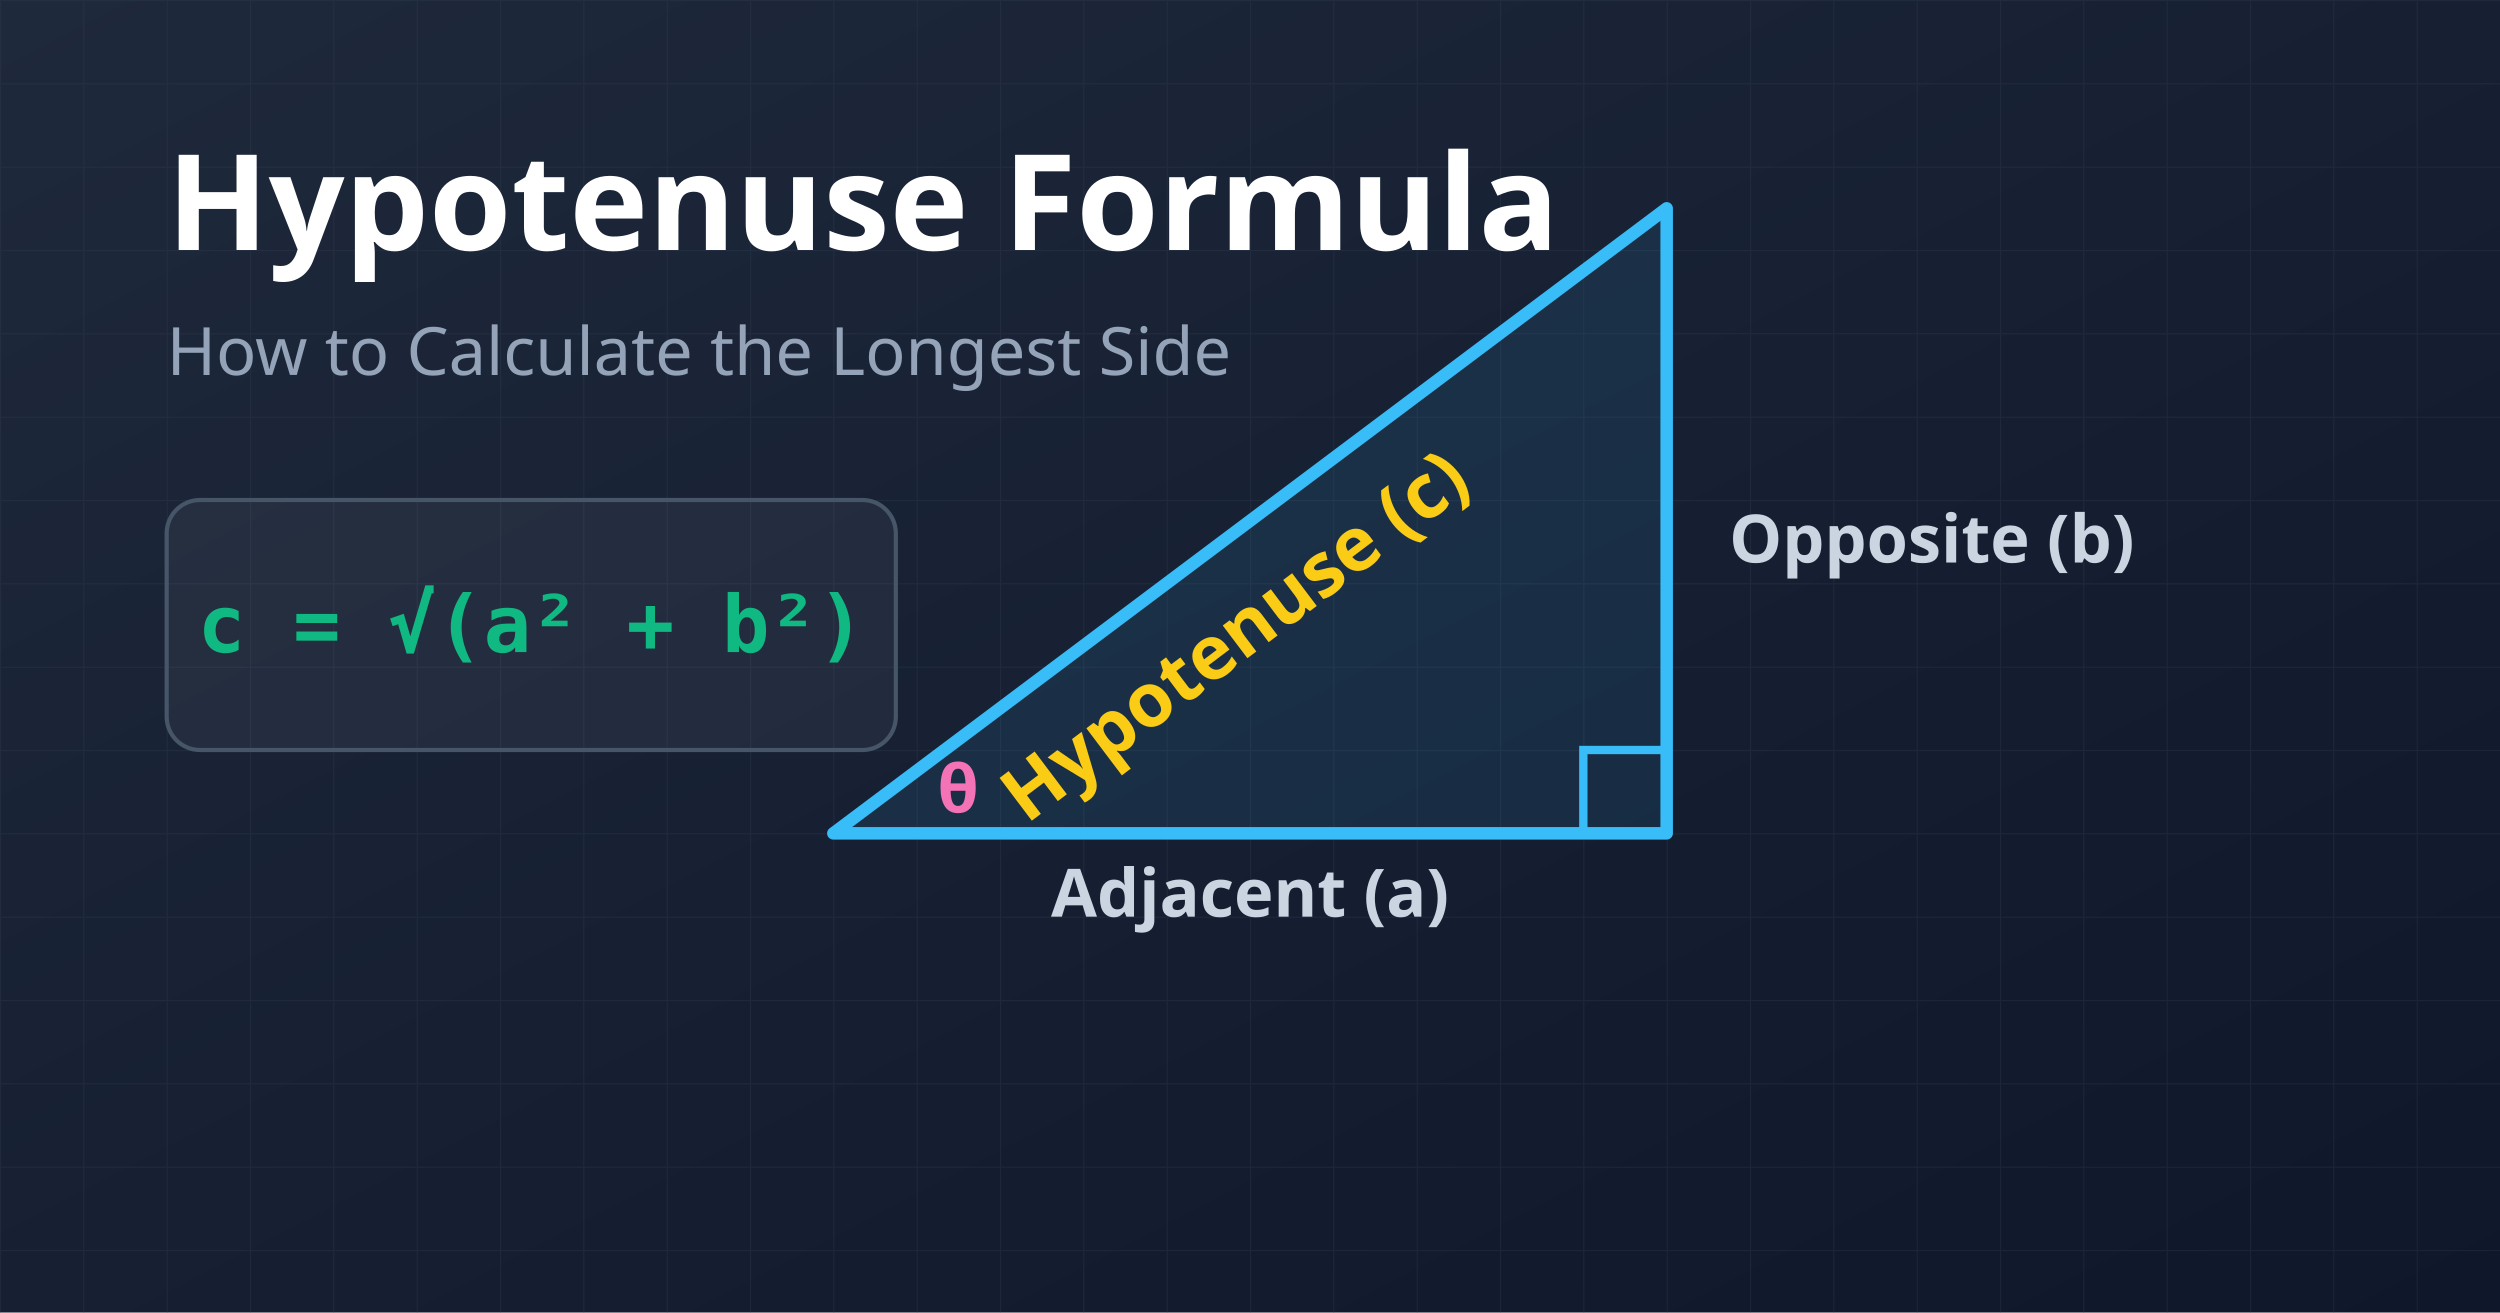
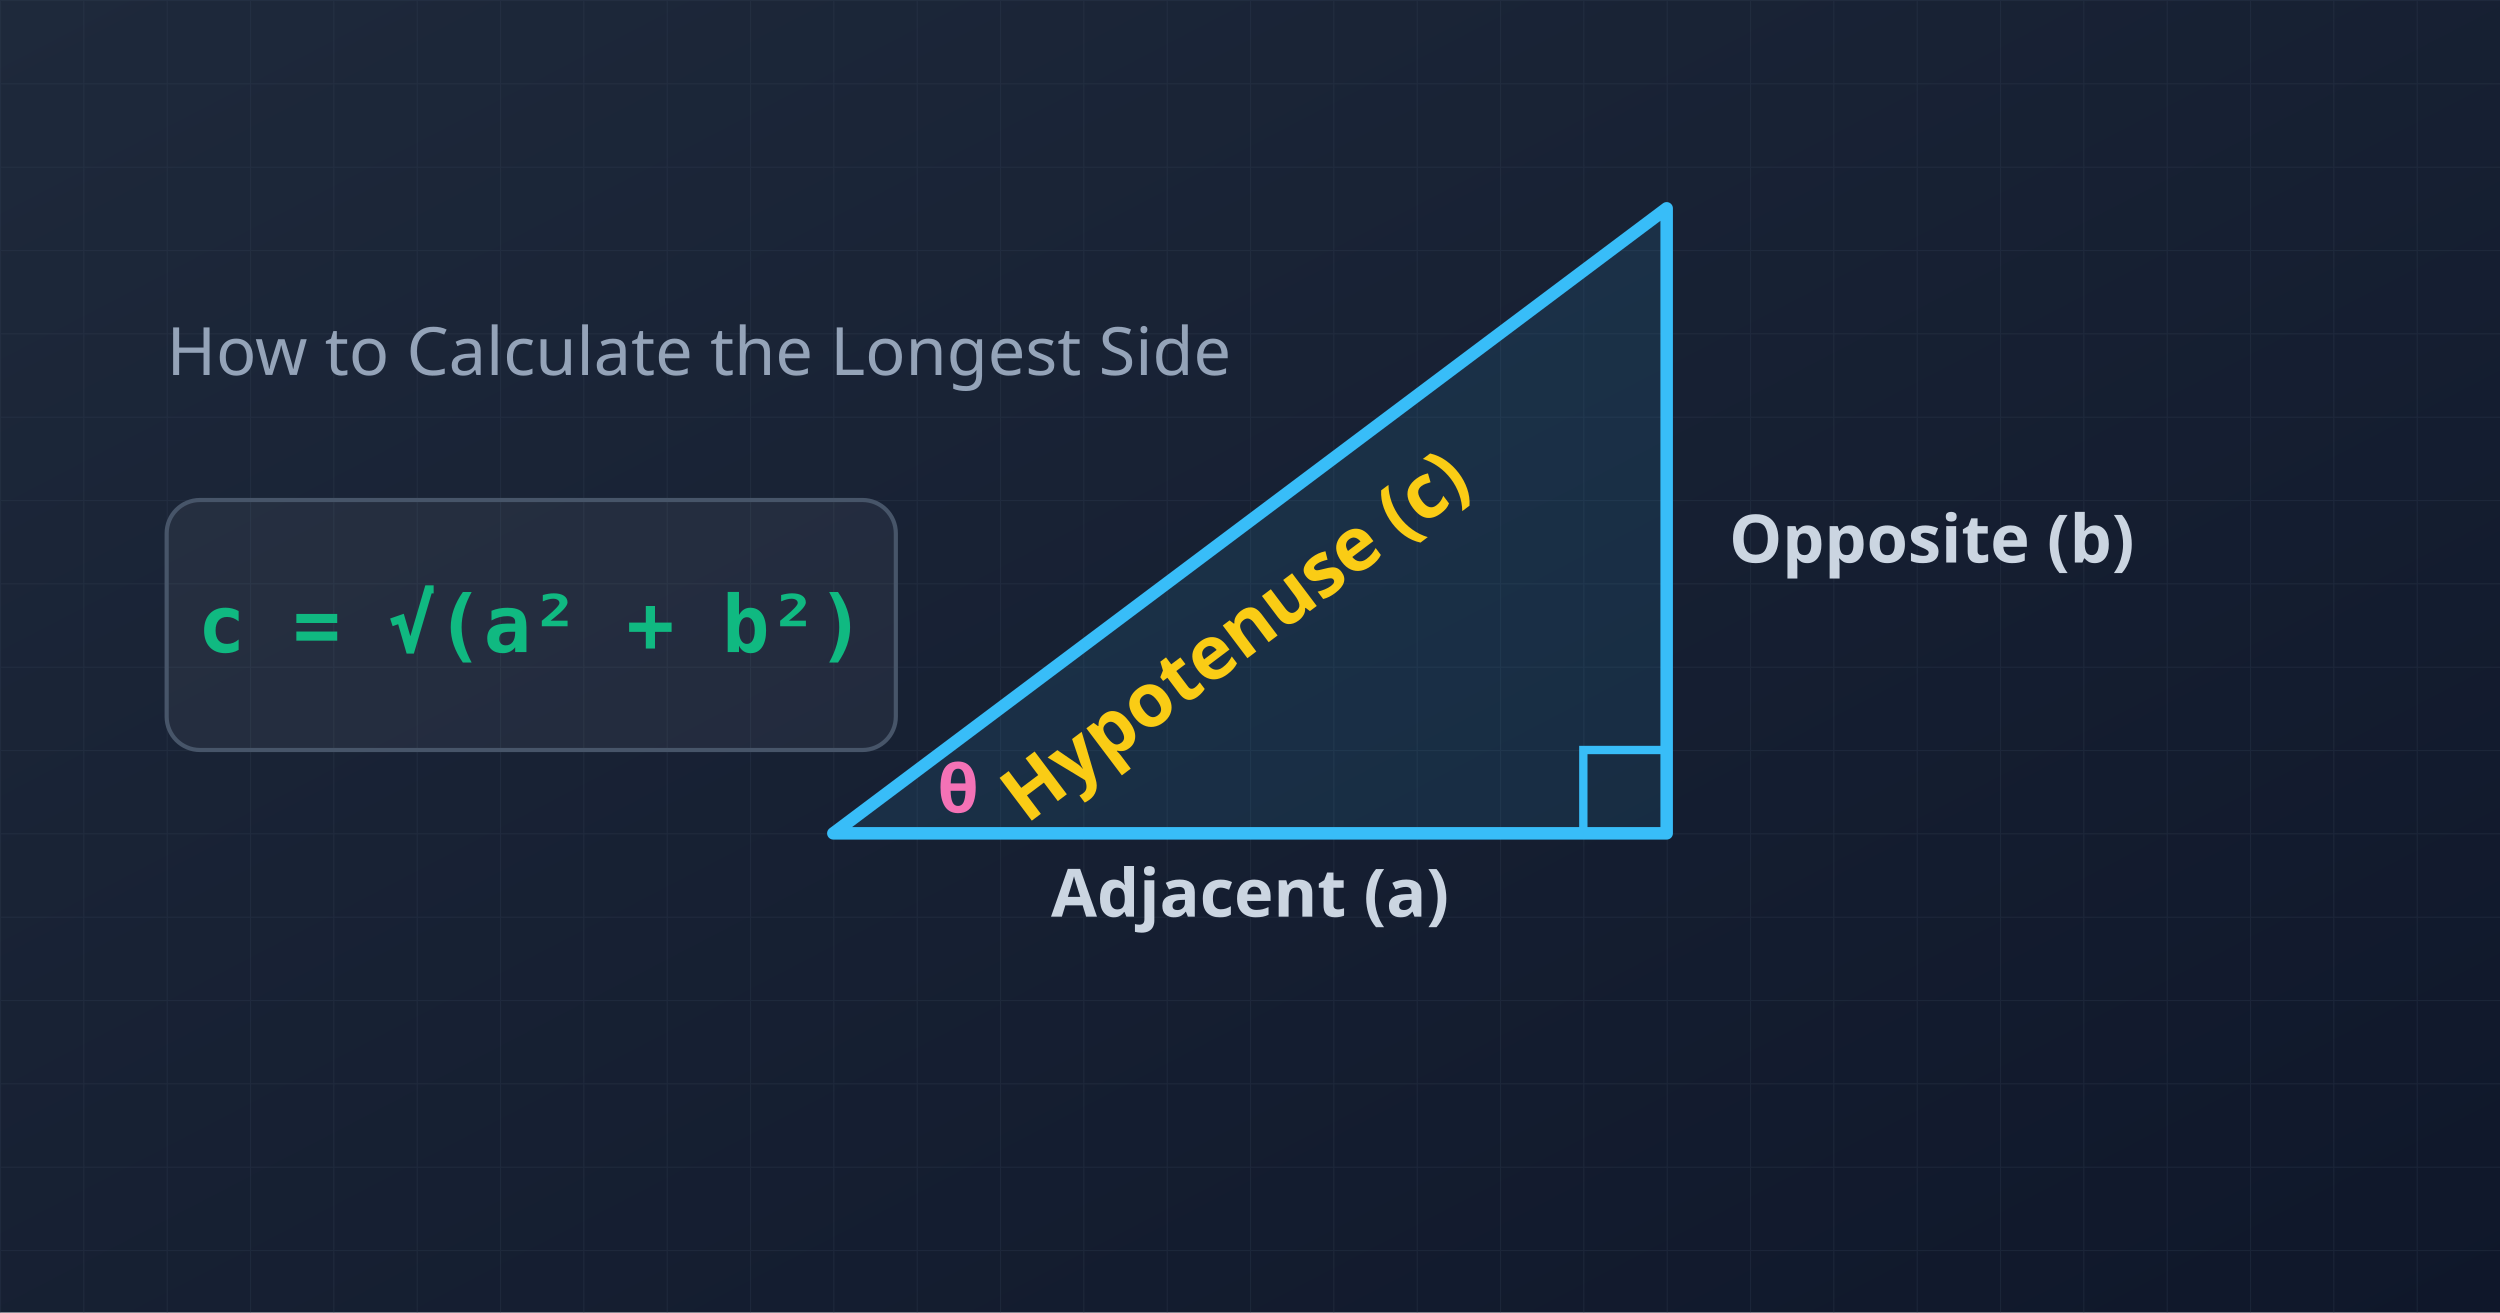
<svg xmlns="http://www.w3.org/2000/svg" width="1200" height="630">
  <defs>
    <linearGradient id="bg" x1="0%" y1="0%" x2="100%" y2="100%">
      <stop offset="0%" stop-color="#1e293b" />
      <stop offset="100%" stop-color="#0f172a" />
    </linearGradient>
    <pattern id="grid" width="40" height="40" patternUnits="userSpaceOnUse">
      <path d="M 40 0 L 0 0 0 40" fill="none" stroke="#334155" stroke-width="1" opacity="0.3" />
    </pattern>
  </defs>
  <rect width="1200" height="630" fill="url(#bg)" />
  <rect width="1200" height="630" fill="url(#grid)" />
  <g transform="translate(600, 150)">
    <path d="M -200 250 L 200 250 L 200 -50 Z" fill="rgba(56, 189, 248, 0.1)" stroke="#38bdf8" stroke-width="6" stroke-linejoin="round" />
    <path d="M 160 250 L 160 210 L 200 210" fill="none" stroke="#38bdf8" stroke-width="4" />
    <text x="0" y="290" font-family="system-ui, sans-serif" font-size="32" font-weight="600" fill="#cbd5e1" text-anchor="middle">Adjacent (a)</text>
    <text x="230" y="120" font-family="system-ui, sans-serif" font-size="32" font-weight="600" fill="#cbd5e1" text-anchor="start">Opposite (b)</text>
    <text x="0" y="165" font-family="system-ui, sans-serif" font-size="36" font-weight="bold" fill="#facc15" text-anchor="middle" transform="rotate(-37, 0, 165)">Hypotenuse (c)</text>
    <text x="-150" y="240" font-family="system-ui, sans-serif" font-size="32" font-weight="bold" fill="#f472b6">θ</text>
  </g>
-   <text x="80" y="120" font-family="system-ui, sans-serif" font-size="64" font-weight="800" fill="#ffffff">Hypotenuse Formula</text>
  <text x="80" y="180" font-family="system-ui, sans-serif" font-size="32" font-weight="500" fill="#94a3b8">How to Calculate the Longest Side</text>
  <rect x="80" y="240" width="350" height="120" rx="16" fill="rgba(255,255,255,0.05)" stroke="#475569" stroke-width="2" />
  <text x="255" y="313" font-family="monospace" font-size="38" font-weight="bold" fill="#10b981" text-anchor="middle">c = √(a² + b²)</text>
</svg>
